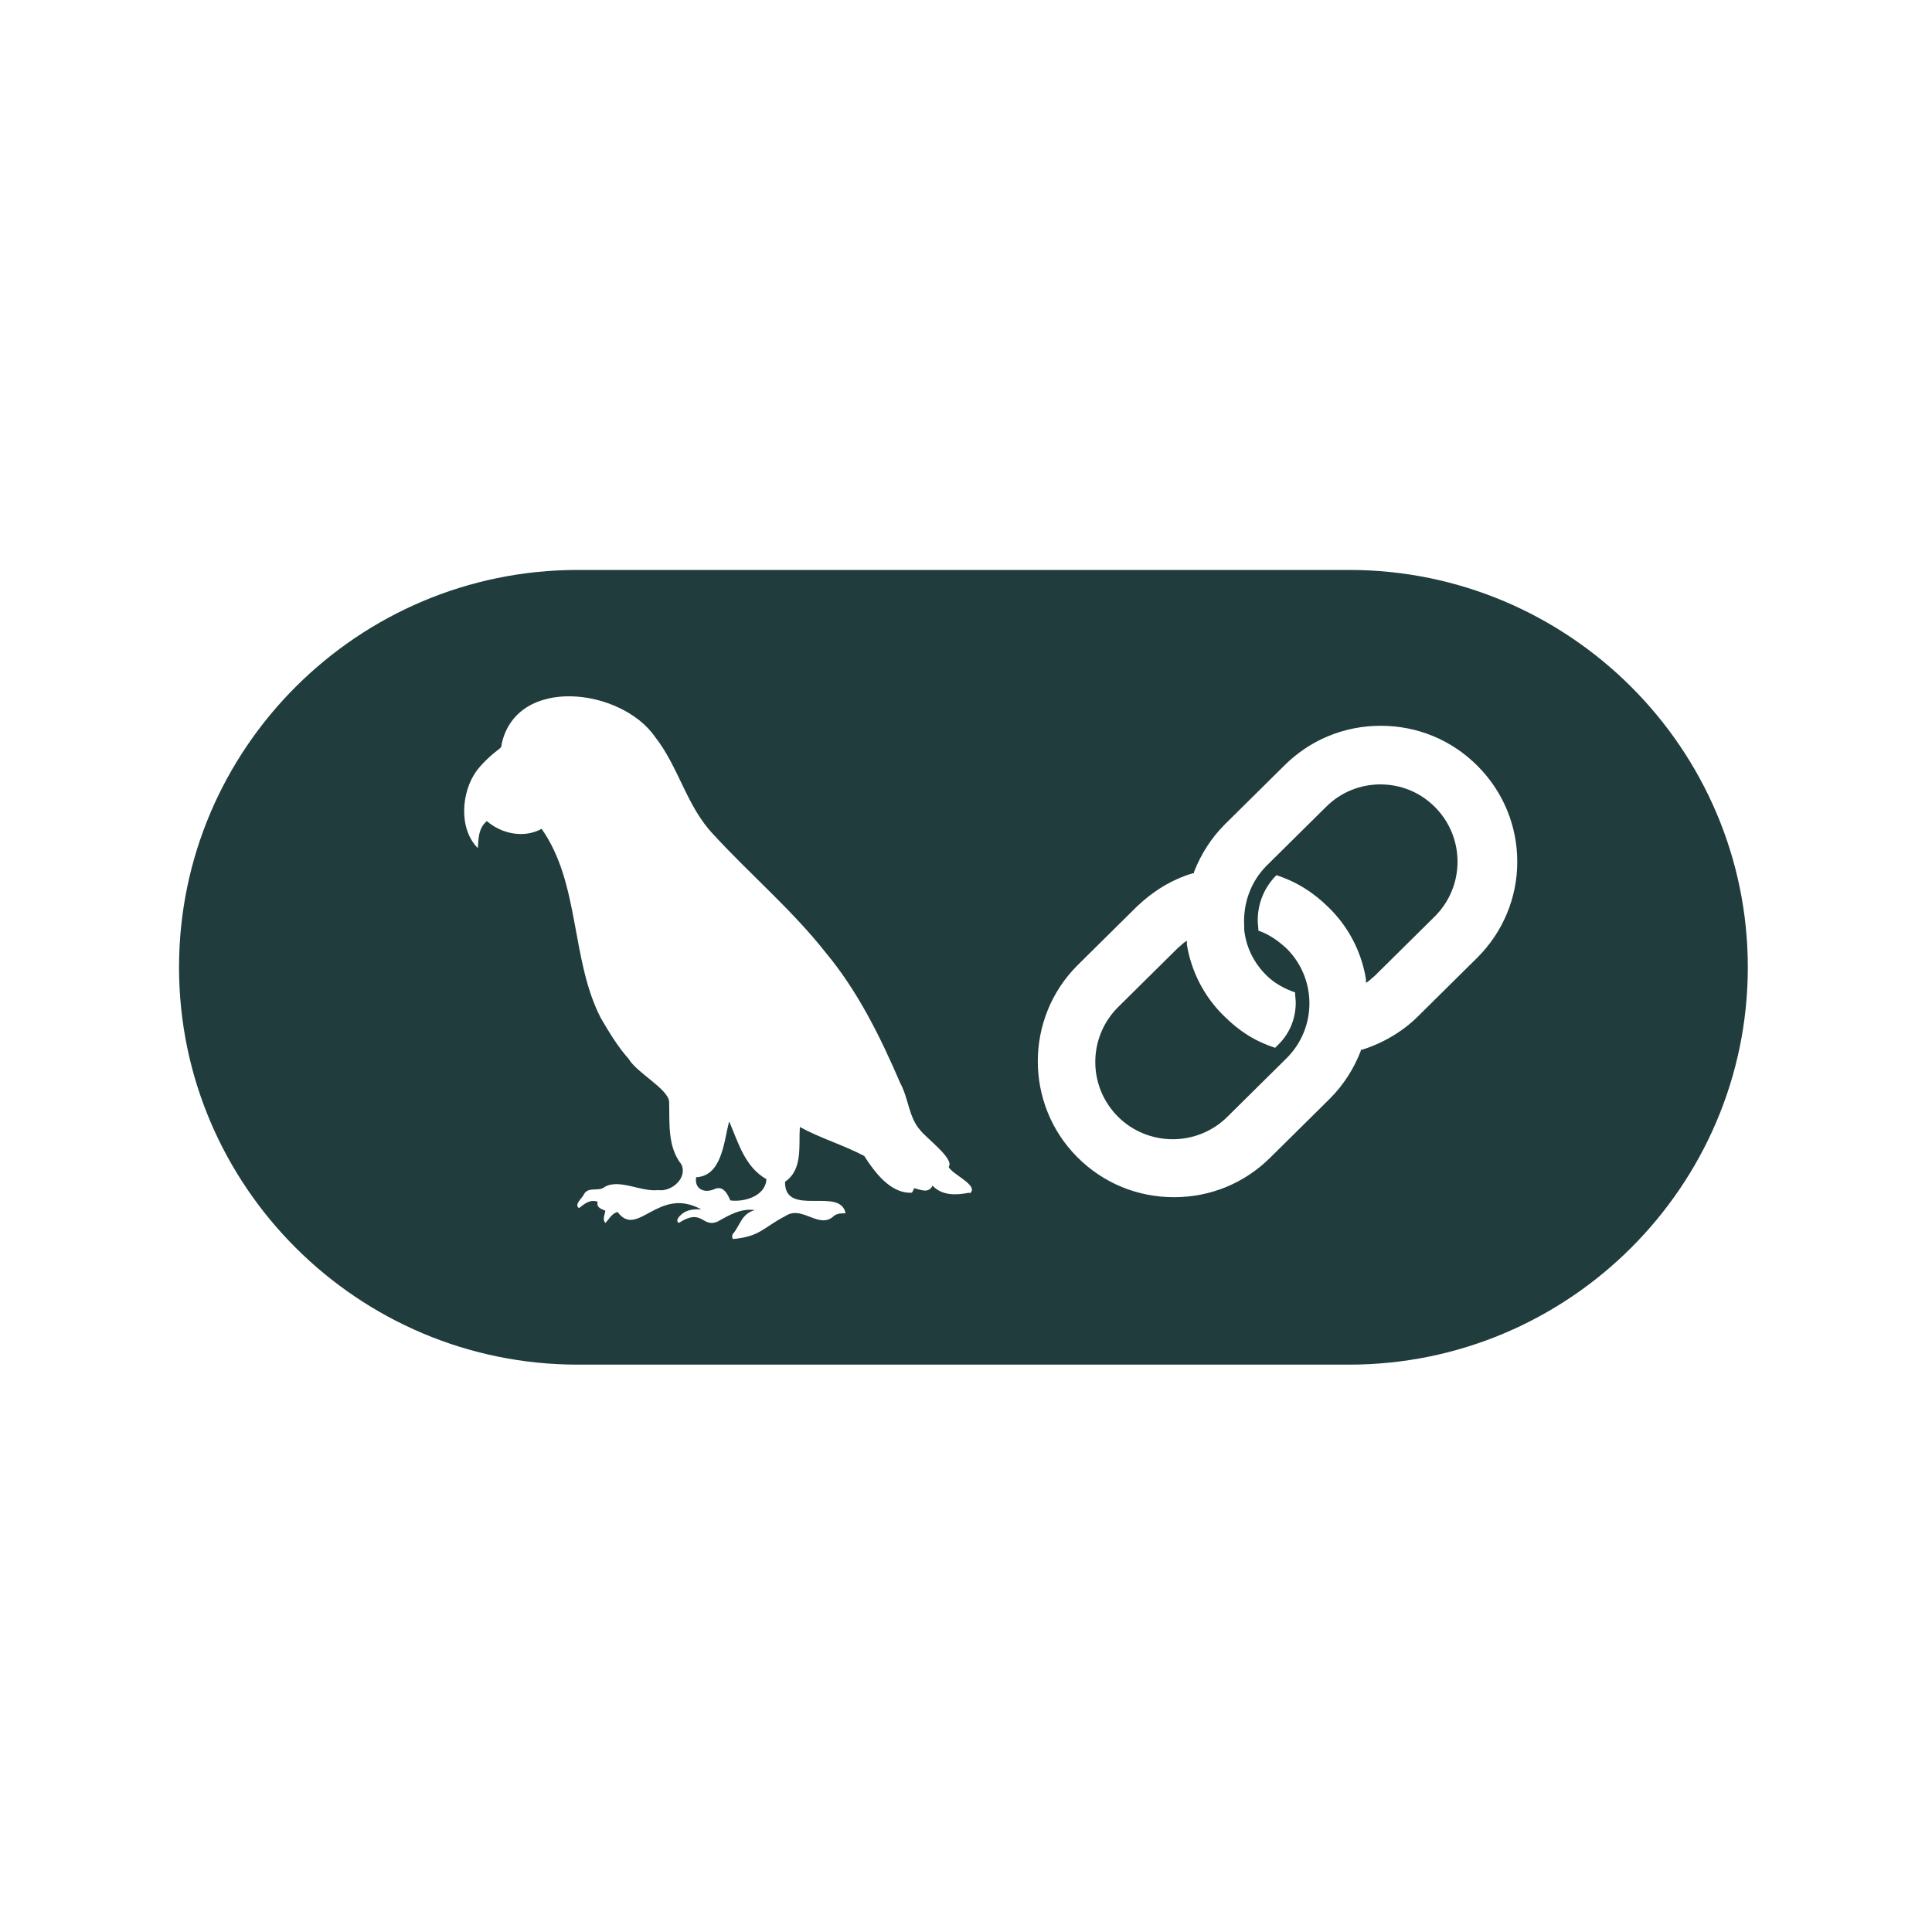
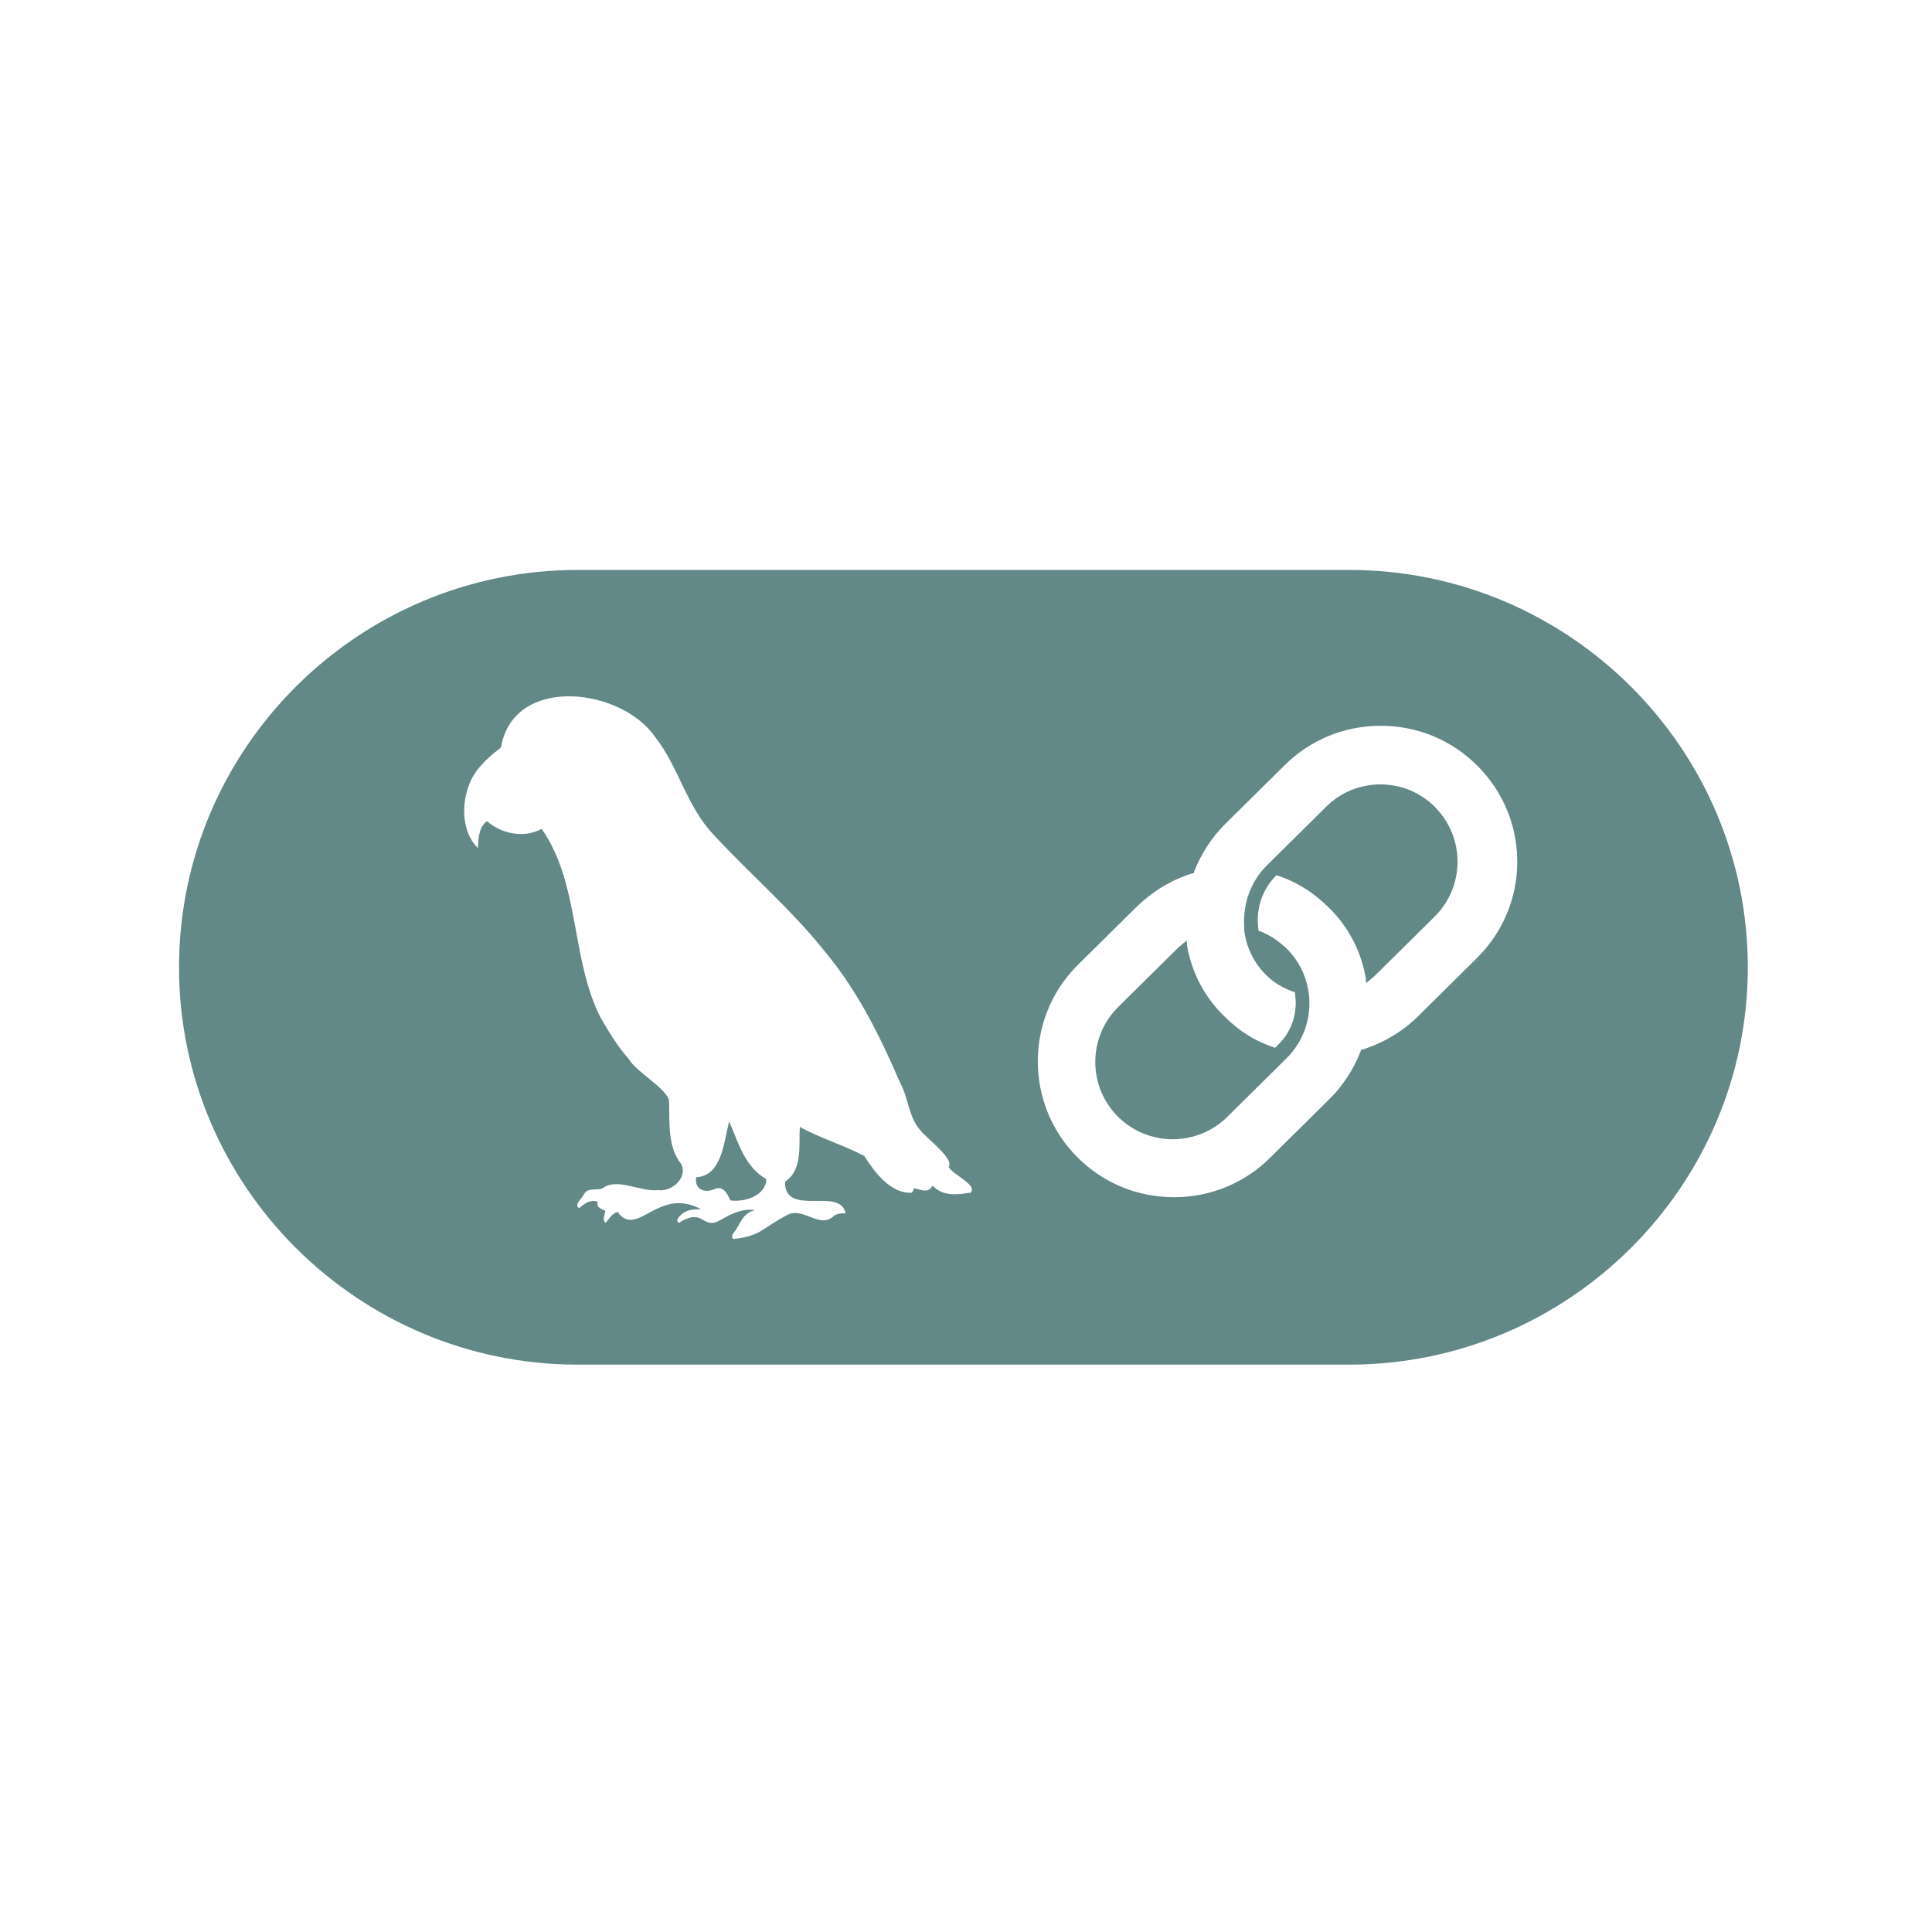
- <svg xmlns="http://www.w3.org/2000/svg" id="Layer_1" version="1.1" viewBox="0 0 300 300">
+ <svg xmlns="http://www.w3.org/2000/svg" id="Layer_1" version="1.1" viewBox="0 0 300 300" height="100px" width="100px" transform="rotate(0) scale(1, 1)">
  <defs>
-     <style>
-       .st0 {
-         fill: #213c3c;
-       }
-     </style>
+     <style>.st0 { fill: #628888; }</style>
  </defs>
  <path class="st0" d="M214.4,121.8c-3.2,0-6.2,1.2-8.5,3.5l-9.2,9.1c-2.5,2.5-3.7,5.9-3.5,9.4,0,.2,0,.4,0,.6.3,2.7,1.5,5.1,3.4,7,1.3,1.3,2.8,2.1,4.5,2.7,0,.5.1,1.1.1,1.6,0,2.4-.9,4.7-2.6,6.4l-.6.6c-3.1-1-5.6-2.6-7.9-4.9-3.1-3-5.1-6.9-5.8-11.1v-.6c-.1,0-.6.4-.6.4-.3.3-.6.5-.9.8l-9.2,9.1c-4.7,4.7-4.7,12.3,0,17,2.3,2.3,5.4,3.5,8.5,3.5s6.2-1.2,8.5-3.5l9.2-9.1c4.7-4.7,4.7-12.3,0-17-1.3-1.2-2.7-2.2-4.4-2.8,0-.5-.1-1.1-.1-1.6,0-2.6,1-5.1,2.9-7,3.1,1,5.8,2.7,8.1,5,3.1,3,5.1,6.9,5.8,11.1v.6c.1,0,.6-.4.6-.4.3-.3.6-.5.9-.8l9.2-9.1c4.7-4.7,4.7-12.3,0-17-2.3-2.3-5.3-3.5-8.5-3.5h0Z" />
  <path class="st0" d="M209.5,88.5h-119.8c-34.1,0-61.9,27.7-61.9,61.7s27.8,61.7,61.9,61.7h119.8c34.1,0,61.9-27.7,61.9-61.7s-27.8-61.7-61.9-61.7ZM150.5,185.2c-2,.4-4.2.5-5.7-1.1-.6,1.3-1.9.6-2.9.4,0,.3-.2.5-.3.7-3.3.2-5.8-3.2-7.4-5.7-3.2-1.7-6.7-2.7-10-4.5-.2,2.9.5,6.6-2.3,8.5-.1,5.6,8.6.7,9.4,4.9-.6,0-1.3,0-1.8.4-2.3,2.2-4.9-1.7-7.5,0-3.5,1.8-3.9,3.2-8.2,3.6-.2-.4-.1-.6,0-.8,1.2-1.4,1.3-3.1,3.4-3.7-2.2-.3-4,.8-5.8,1.8-2.4,1-2.3-2.2-6,.2-.4-.3-.2-.6,0-.9.9-1.1,2.1-1.3,3.5-1.2-6.7-3.7-9.9,4.6-13,.4-.9.2-1.3,1.1-1.9,1.7-.5-.6-.1-1.2,0-1.9-.6-.3-1.4-.4-1.2-1.4-1.2-.4-2,.3-2.9,1-.8-.6.5-1.5.8-2.2.7-1.2,2.3-.3,3.2-1.1,2.3-1.3,5.6.8,8.3.5,2.1.3,4.6-1.9,3.6-4-2.2-2.8-1.8-6.5-1.9-9.8-.3-2-5-4.4-6.3-6.6-1.7-1.9-3-4.1-4.3-6.3-4.7-9.1-3.2-20.9-9.2-29.4-2.7,1.5-6.2.8-8.5-1.2-1.3,1.1-1.3,2.6-1.4,4.2-3-3-2.6-8.7-.2-12,1-1.3,2.2-2.4,3.5-3.4.3-.2.4-.4.4-.8,2.4-10.7,18.6-8.6,23.8-1.1,3.7,4.7,4.9,10.8,9.1,15.2,5.7,6.2,12.2,11.7,17.4,18.3,5,6,8.5,13.1,11.6,20.3,1.3,2.4,1.3,5.3,3.1,7.3.9,1.2,5.4,4.5,4.4,5.7.6,1.2,4.8,2.9,3.3,4.1h0ZM229.4,148.7l-9.2,9.1c-2.4,2.4-5.5,4.2-8.7,5.2h-.2s0,.2,0,.2c-1.1,2.8-2.7,5.3-4.8,7.4l-9.2,9.1c-4,4-9.3,6.2-15,6.2s-11-2.2-15-6.2c-8.2-8.2-8.2-21.6,0-29.8l9.2-9.1c2.5-2.4,5.4-4.2,8.7-5.2h.2s0-.2,0-.2c1.1-2.8,2.7-5.3,4.8-7.4l9.2-9.1c4-4,9.3-6.2,15-6.2s11,2.2,15,6.2c4,4,6.2,9.3,6.2,14.9s-2.2,10.9-6.2,14.9h0Z" />
  <path class="st0" d="M113.2,174.2c-.8,3.1-1.1,8.4-5.1,8.6-.3,1.8,1.2,2.5,2.7,1.9,1.4-.7,2.1.5,2.6,1.7,2.2.3,5.5-.7,5.6-3.3-3.3-1.9-4.3-5.5-5.7-8.8h0Z" />
</svg>
